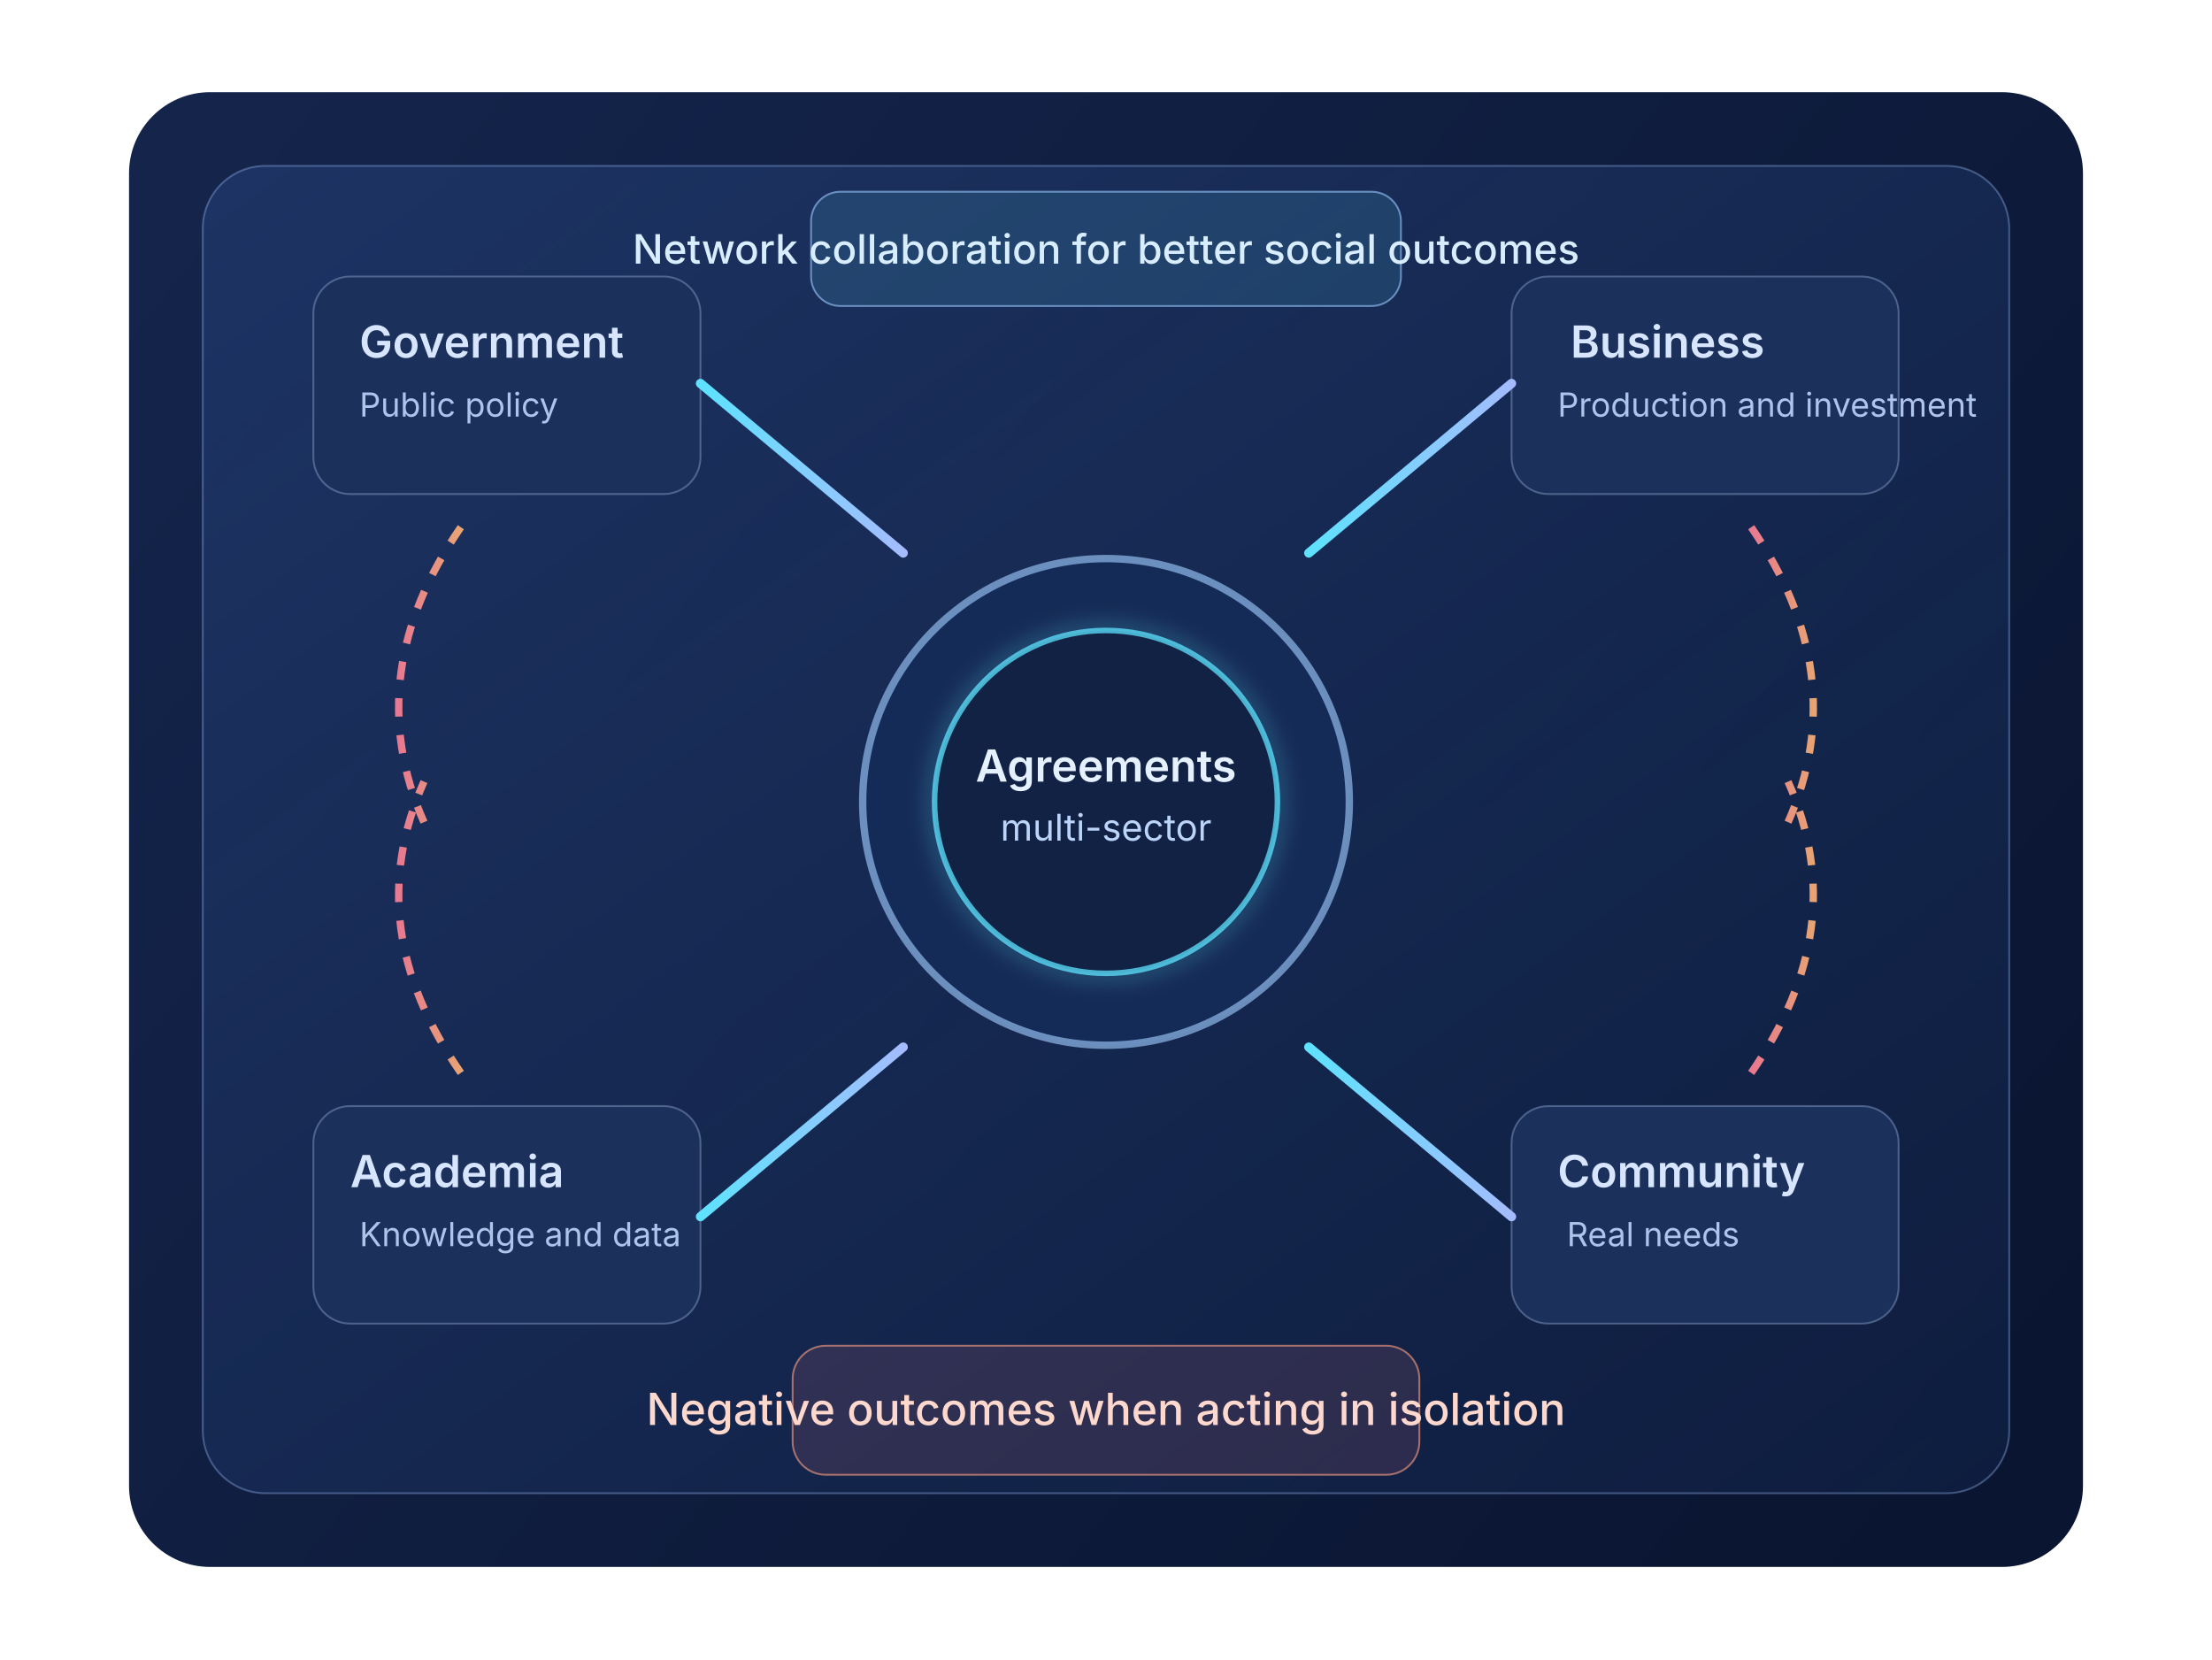
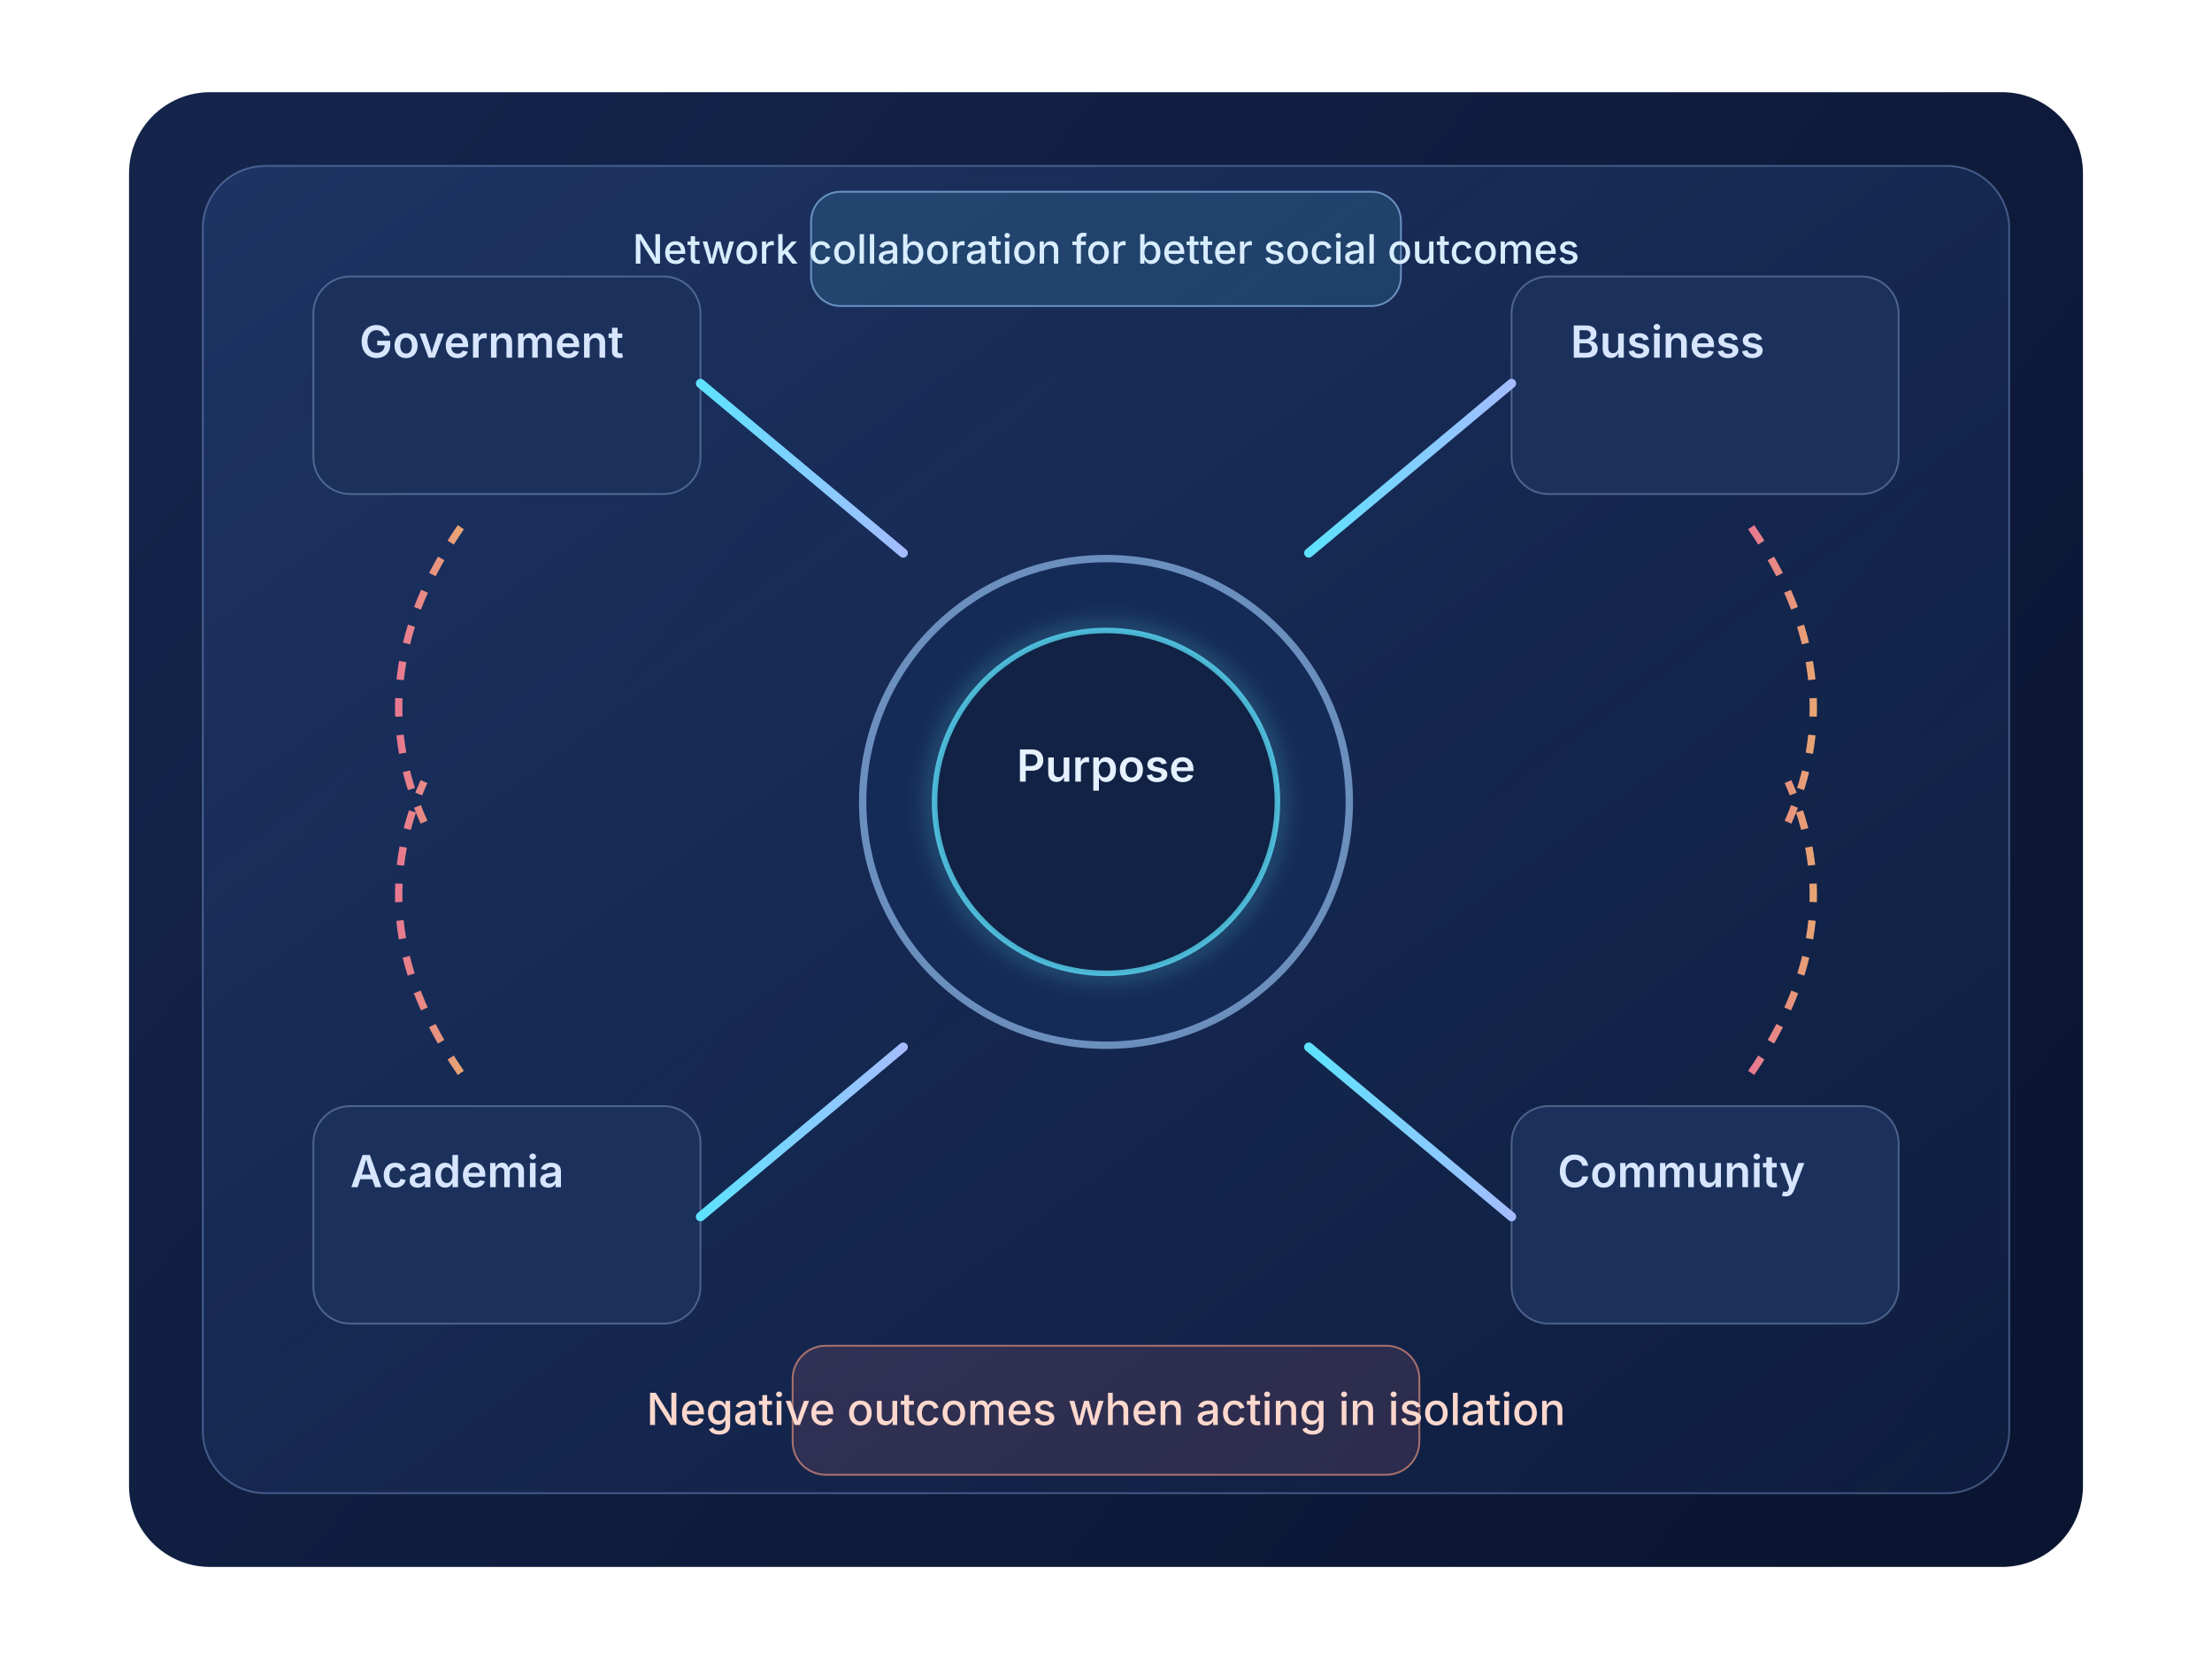
<svg xmlns="http://www.w3.org/2000/svg" width="1200" height="900" viewBox="0 0 1200 900" fill="none" role="img" aria-labelledby="title desc">
  <defs>
    <linearGradient id="bg" x1="110" y1="70" x2="1060" y2="830" gradientUnits="userSpaceOnUse">
      <stop stop-color="#14244B" />
      <stop offset="1" stop-color="#0A1531" />
    </linearGradient>
    <linearGradient id="panel" x1="0" y1="0" x2="1" y2="1">
      <stop stop-color="#1E3566" stop-opacity="0.9" />
      <stop offset="1" stop-color="#102246" stop-opacity="0.65" />
    </linearGradient>
    <linearGradient id="good" x1="0" y1="0" x2="1" y2="0">
      <stop stop-color="#5EE2FF" />
      <stop offset="1" stop-color="#A4BCFF" />
    </linearGradient>
    <linearGradient id="bad" x1="0" y1="0" x2="1" y2="0">
      <stop stop-color="#FF8296" />
      <stop offset="1" stop-color="#FFB178" />
    </linearGradient>
    <filter id="glow" x="-20%" y="-20%" width="140%" height="140%" color-interpolation-filters="sRGB">
      <feGaussianBlur stdDeviation="6" result="blur" />
      <feMerge>
        <feMergeNode in="blur" />
        <feMergeNode in="SourceGraphic" />
      </feMerge>
    </filter>
  </defs>
  <rect x="70" y="50" width="1060" height="800" rx="44" fill="url(#bg)" />
  <rect x="110" y="90" width="980" height="720" rx="34" fill="url(#panel)" stroke="rgba(161,196,255,0.35)" />
  <g font-family="Inter, Arial, sans-serif" fill="#D7E5FF">
    <rect x="170" y="150" width="210" height="118" rx="20" fill="#1B315C" stroke="rgba(187,214,255,0.32)" />
    <text x="195" y="194" font-size="24" font-weight="600">Government</text>
-     <text x="195" y="226" font-size="18" fill="#AEC4EA">Public policy</text>
    <rect x="820" y="150" width="210" height="118" rx="20" fill="#1B315C" stroke="rgba(187,214,255,0.32)" />
    <text x="852" y="194" font-size="24" font-weight="600">Business</text>
-     <text x="845" y="226" font-size="18" fill="#AEC4EA">Production and investment</text>
    <rect x="170" y="600" width="210" height="118" rx="20" fill="#1B315C" stroke="rgba(187,214,255,0.32)" />
    <text x="190" y="644" font-size="24" font-weight="600">Academia</text>
-     <text x="195" y="676" font-size="18" fill="#AEC4EA">Knowledge and data</text>
    <rect x="820" y="600" width="210" height="118" rx="20" fill="#1B315C" stroke="rgba(187,214,255,0.32)" />
    <text x="845" y="644" font-size="24" font-weight="600">Community</text>
-     <text x="850" y="676" font-size="18" fill="#AEC4EA">Real needs</text>
  </g>
  <circle cx="600" cy="435" r="132" fill="#152B57" stroke="rgba(160,205,255,0.62)" stroke-width="4" />
  <circle cx="600" cy="435" r="93" fill="#112245" stroke="rgba(94,226,255,0.75)" stroke-width="3" filter="url(#glow)" />
-   <text x="600" y="424" text-anchor="middle" fill="#E5F1FF" font-family="Inter, Arial, sans-serif" font-size="24" font-weight="600">Agreements</text>
-   <text x="600" y="456" text-anchor="middle" fill="#BCD4FA" font-family="Inter, Arial, sans-serif" font-size="20">multi-sector</text>
+   <text x="600" y="424" text-anchor="middle" fill="#E5F1FF" font-family="Inter, Arial, sans-serif" font-size="24" font-weight="600">Purpose</text>
  <g stroke="url(#good)" stroke-width="5" stroke-linecap="round">
    <path d="M380 208L490 300" />
    <path d="M820 208L710 300" />
    <path d="M380 660L490 568" />
    <path d="M820 660L710 568" />
    <path d="M380 208L820 208" opacity="0.5" />
    <path d="M380 660L820 660" opacity="0.5" />
  </g>
  <g stroke="url(#bad)" stroke-width="4" stroke-dasharray="10 10" fill="none" opacity="0.9">
    <path d="M250 286C214 338 206 392 230 446" />
    <path d="M950 286C986 338 994 392 970 446" />
    <path d="M250 582C214 530 206 478 230 424" />
    <path d="M950 582C986 530 994 478 970 424" />
  </g>
  <rect x="430" y="730" width="340" height="70" rx="18" fill="rgba(255,126,140,0.12)" stroke="rgba(255,160,130,0.6)" />
  <text x="600" y="773" text-anchor="middle" fill="#FFD8CD" font-family="Inter, Arial, sans-serif" font-size="24" font-weight="500">Negative outcomes when acting in isolation</text>
  <rect x="440" y="104" width="320" height="62" rx="16" fill="rgba(94,226,255,0.12)" stroke="rgba(156,202,255,0.6)" />
  <text x="600" y="143" text-anchor="middle" fill="#D8EDFF" font-family="Inter, Arial, sans-serif" font-size="22" font-weight="500">Network collaboration for better social outcomes</text>
</svg>
